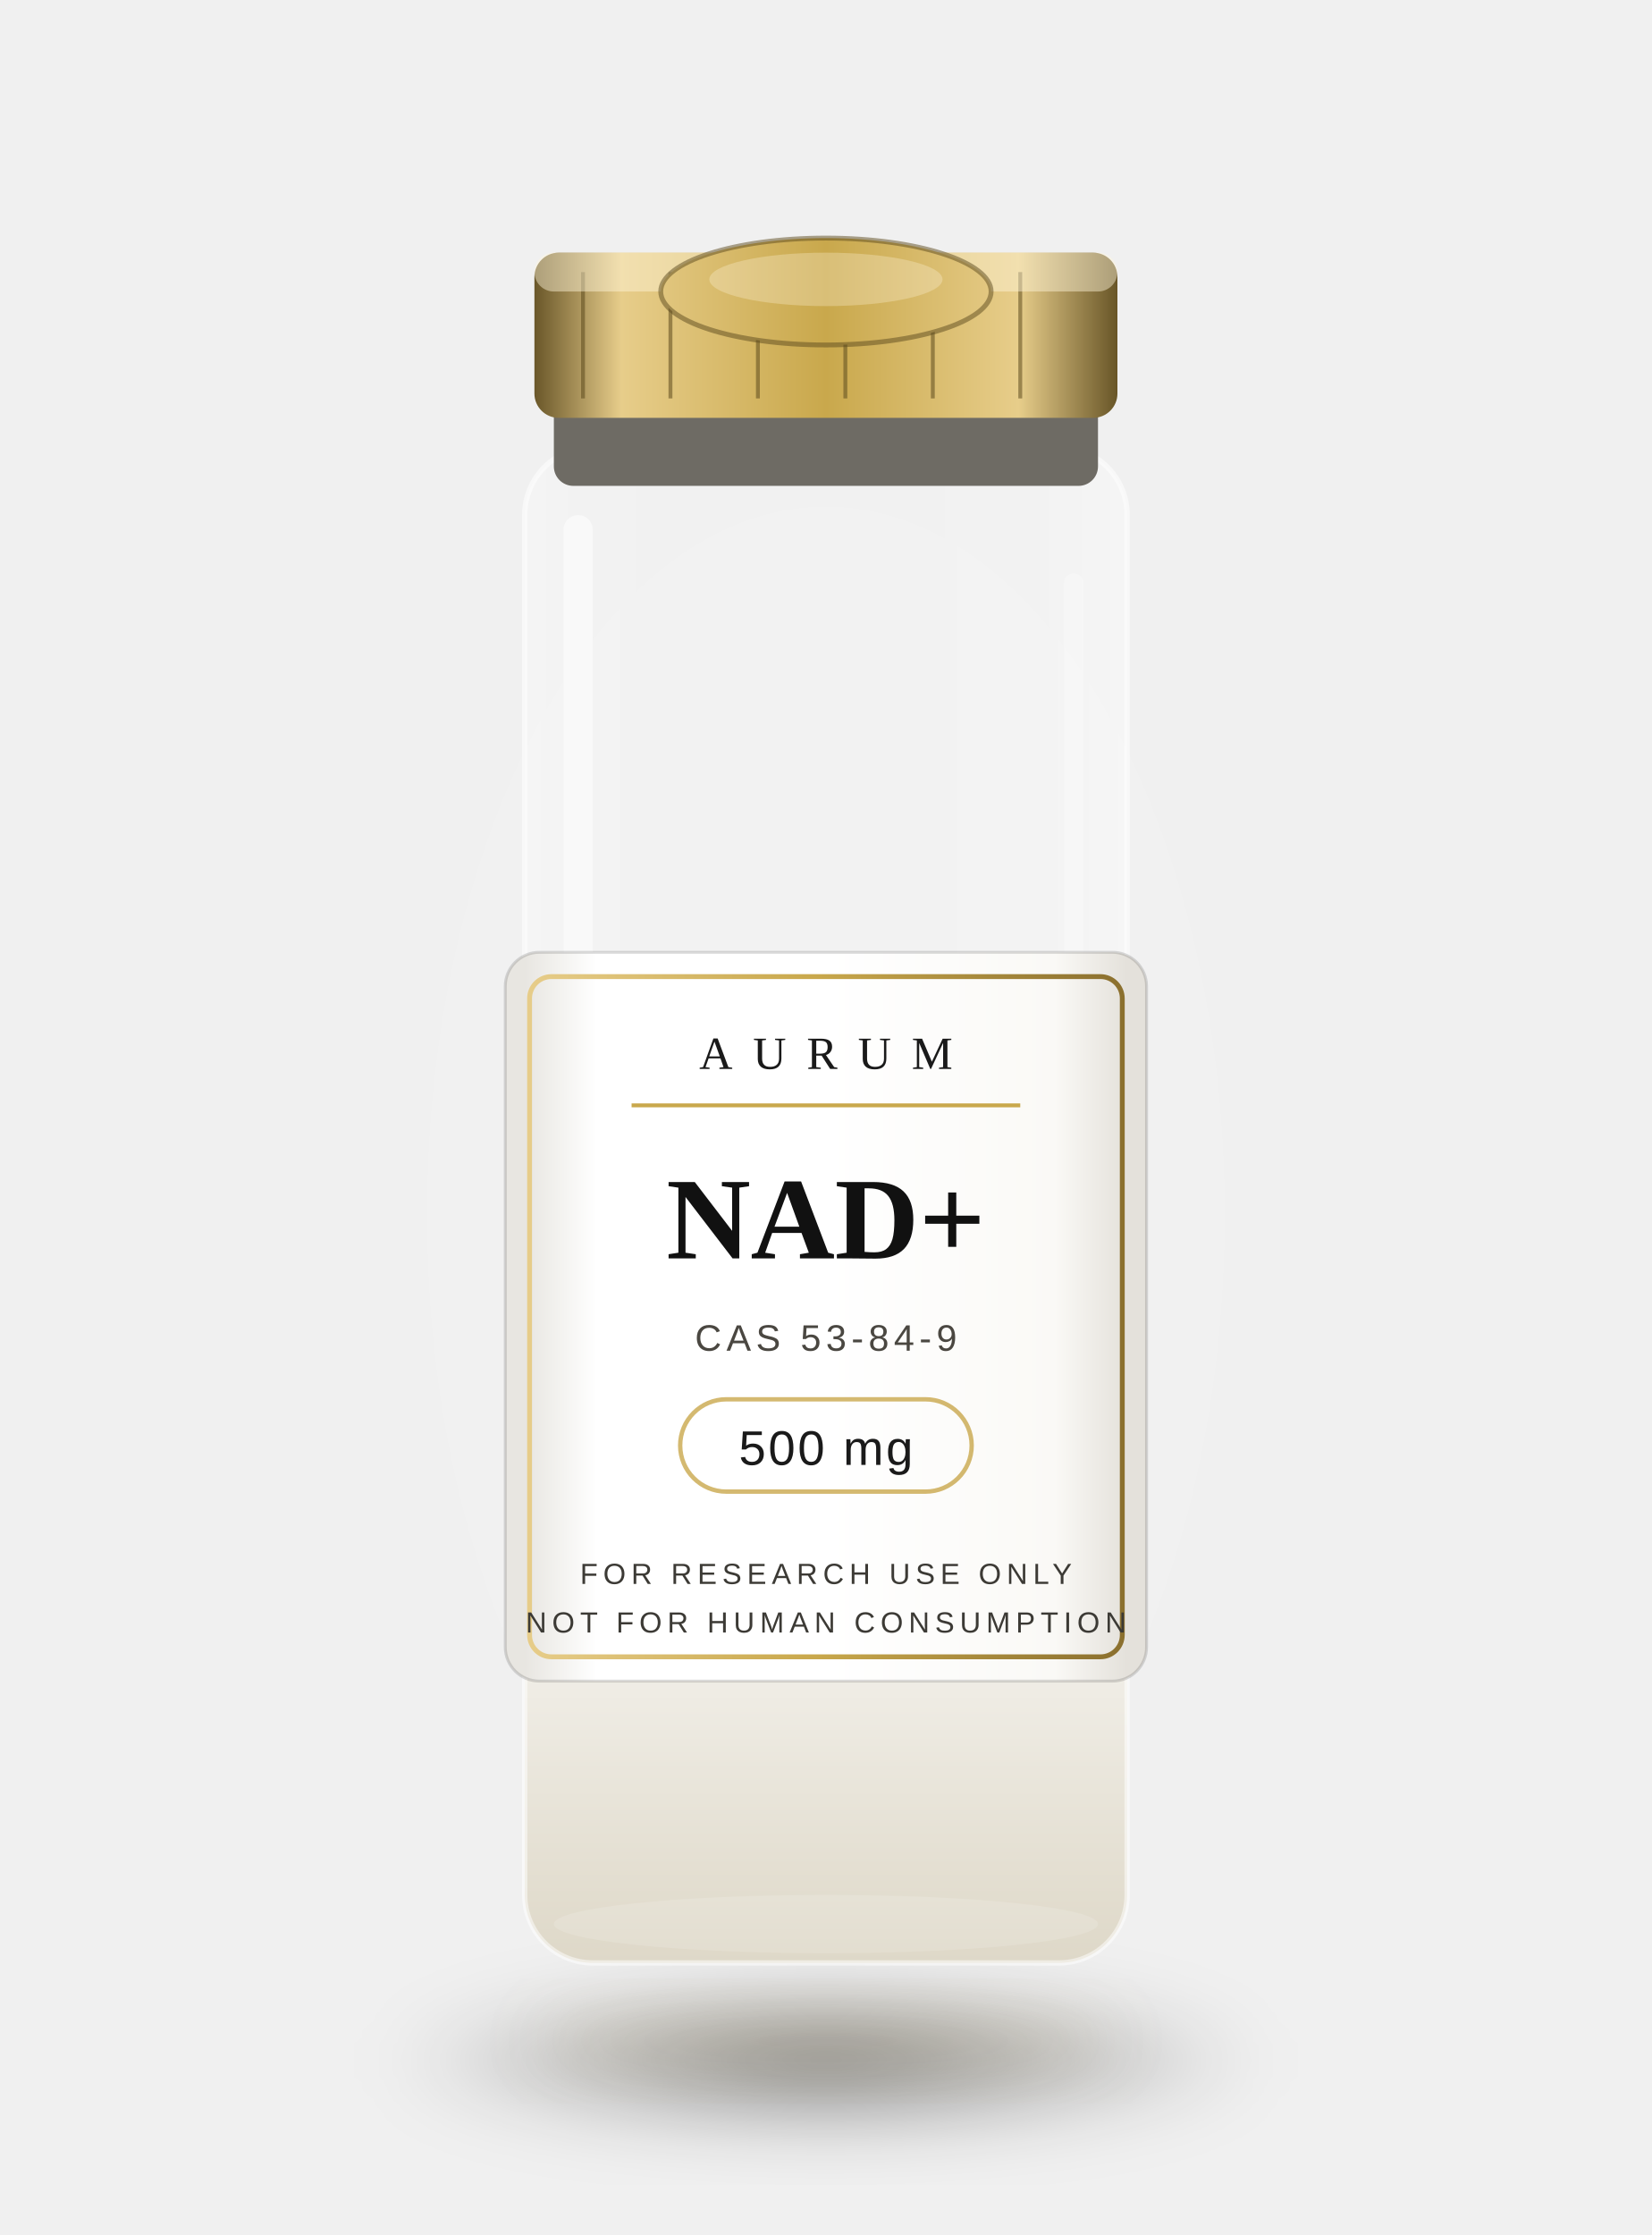
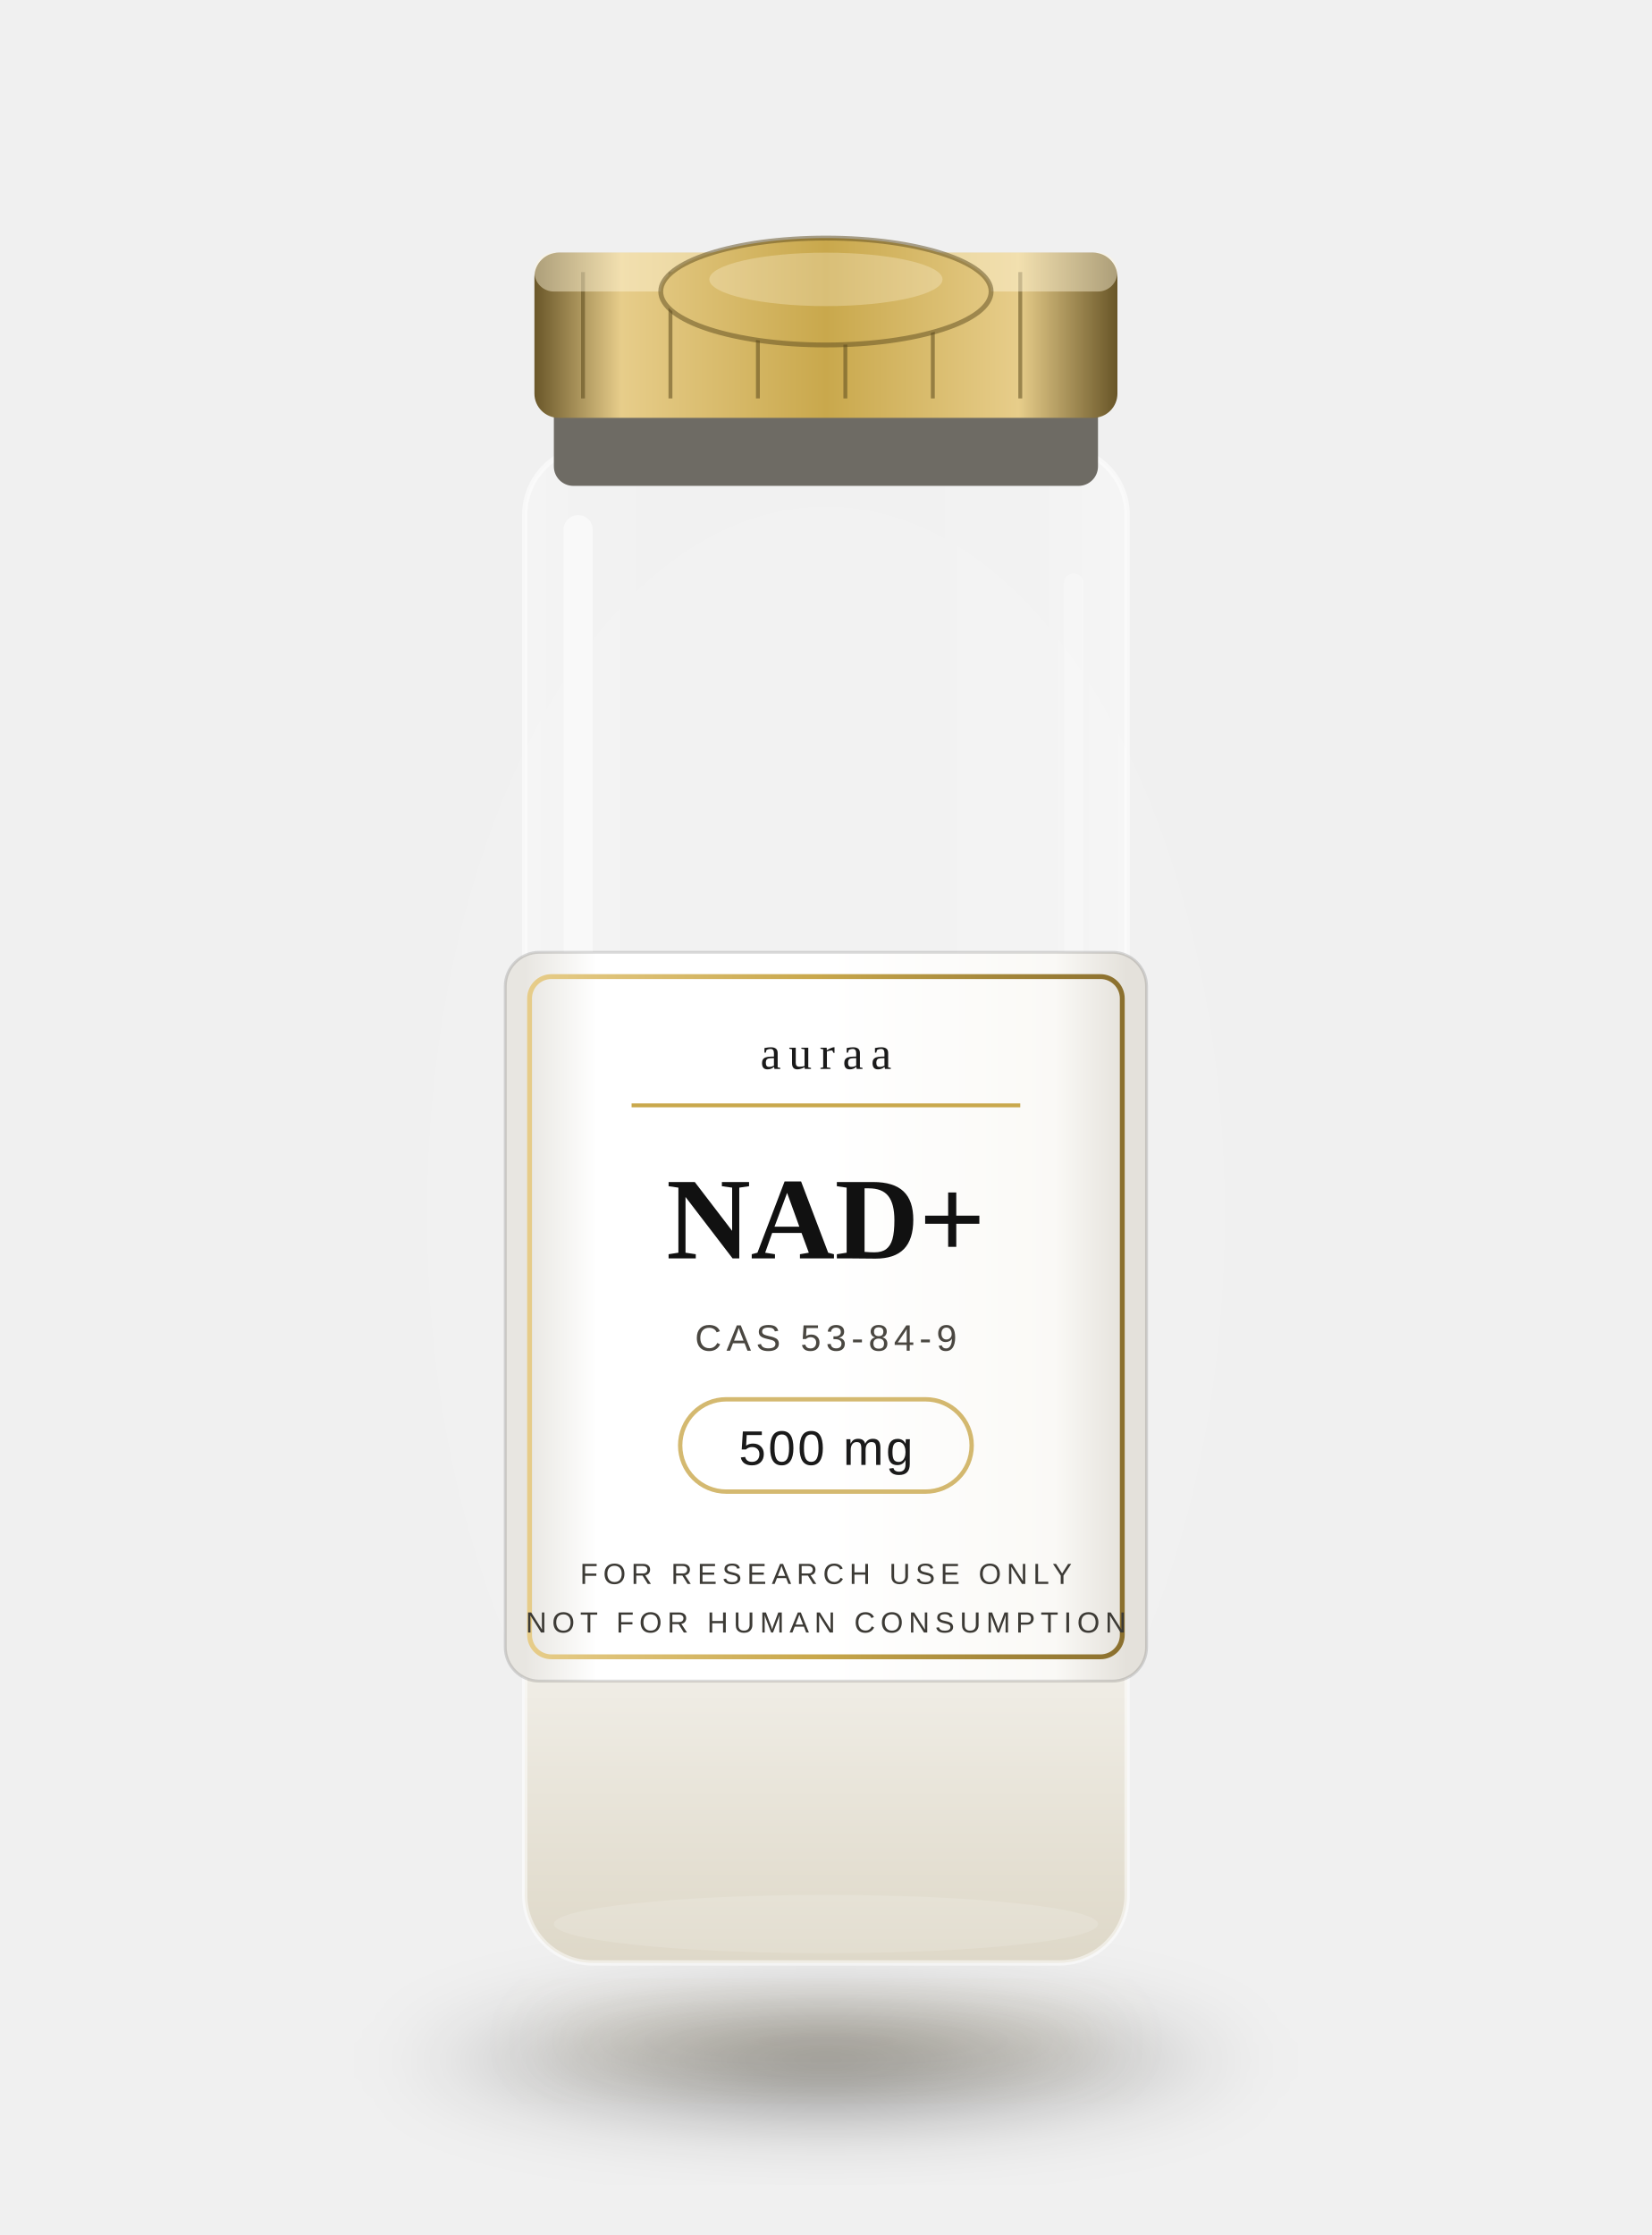
- <svg xmlns="http://www.w3.org/2000/svg" width="340" height="460" viewBox="0 0 340 460" fill="none" role="img" aria-label="NAD+ research vial packshot — clear glass vial with visible lyophilized powder, gold cap and white Aurum label">
+ <svg xmlns="http://www.w3.org/2000/svg" width="340" height="460" viewBox="0 0 340 460" fill="none" role="img" aria-label="NAD+ research vial packshot — clear glass vial with visible lyophilized powder, gold cap and white auraa label">
  <defs>
    <clipPath id="glassnad">
      <rect x="108" y="92" width="124" height="312" rx="14" />
    </clipPath>
    <linearGradient id="bodynad" x1="108" y1="0" x2="232" y2="0" gradientUnits="userSpaceOnUse">
      <stop offset="0" stop-color="#FFFFFF" stop-opacity="0.30" />
      <stop offset="0.09" stop-color="#FFFFFF" stop-opacity="0.13" />
      <stop offset="0.34" stop-color="#FFFFFF" stop-opacity="0.05" />
      <stop offset="0.62" stop-color="#FFFFFF" stop-opacity="0.07" />
      <stop offset="0.88" stop-color="#FFFFFF" stop-opacity="0.17" />
      <stop offset="1" stop-color="#FFFFFF" stop-opacity="0.34" />
    </linearGradient>
    <linearGradient id="capnad" x1="108" y1="0" x2="232" y2="0" gradientUnits="userSpaceOnUse">
      <stop offset="0" stop-color="#5C4A1E" />
      <stop offset="0.16" stop-color="#E7CD8A" />
      <stop offset="0.5" stop-color="#C9A84C" />
      <stop offset="0.82" stop-color="#E7CD8A" />
      <stop offset="1" stop-color="#5C4A1E" />
    </linearGradient>
    <linearGradient id="labelnad" x1="108" y1="0" x2="232" y2="0" gradientUnits="userSpaceOnUse">
      <stop offset="0" stop-color="#E8E6E1" />
      <stop offset="0.12" stop-color="#FFFFFF" />
      <stop offset="0.5" stop-color="#FFFFFF" />
      <stop offset="0.88" stop-color="#FAF9F6" />
      <stop offset="1" stop-color="#E4E1DB" />
    </linearGradient>
    <linearGradient id="framenad" x1="108" y1="0" x2="232" y2="0" gradientUnits="userSpaceOnUse">
      <stop offset="0" stop-color="#E7CD8A" />
      <stop offset="0.48" stop-color="#C9A84C" />
      <stop offset="1" stop-color="#8A6F2E" />
    </linearGradient>
    <linearGradient id="liqnad" x1="0" y1="238" x2="0" y2="404" gradientUnits="userSpaceOnUse">
      <stop offset="0" stop-color="#FFFFFF" stop-opacity="0.30" />
      <stop offset="0.55" stop-color="#FFFFFF" stop-opacity="0.42" />
      <stop offset="1" stop-color="#FFFFFF" stop-opacity="0.58" />
    </linearGradient>
    <linearGradient id="cakenad" x1="0" y1="295" x2="0" y2="404" gradientUnits="userSpaceOnUse">
      <stop offset="0" stop-color="#FFFFFF" />
      <stop offset="1" stop-color="#DED8C8" />
    </linearGradient>
    <radialGradient id="grdnad" cx="0.5" cy="0.5" r="0.5">
      <stop offset="0" stop-color="#000" stop-opacity="0.5" />
      <stop offset="1" stop-color="#000" stop-opacity="0" />
    </radialGradient>
    <filter id="softnad" x="-30%" y="-30%" width="160%" height="160%">
      <feGaussianBlur stdDeviation="7" />
    </filter>
  </defs>
  <ellipse cx="170" cy="424" rx="92" ry="16" fill="url(#grdnad)" filter="url(#softnad)" />
  <ellipse cx="170" cy="420" rx="60" ry="8" fill="#C9A84C" opacity="0.1" filter="url(#softnad)" />
  <ellipse cx="170" cy="250" rx="86" ry="150" fill="#FFFFFF" opacity="0.05" filter="url(#softnad)" />
  <rect x="108" y="92" width="124" height="312" rx="14" fill="url(#bodynad)" />
  <g clip-path="url(#glassnad)">
    <path d="M108 305 Q140 293 170 300 Q200 307 232 302 L232 404 L108 404 Z" fill="url(#cakenad)" />
    <path d="M108 305 Q140 293 170 300 Q200 307 232 302" fill="none" stroke="#FFFFFF" stroke-width="1.8" opacity="0.75" />
    <ellipse cx="148" cy="332" rx="24" ry="9" fill="#FFFFFF" opacity="0.3" />
  </g>
  <rect x="108" y="92" width="124" height="312" rx="14" fill="none" stroke="#FFFFFF" stroke-opacity="0.5" stroke-width="1.1" />
  <rect x="116" y="106" width="6" height="152" rx="3" fill="#FFFFFF" opacity="0.5" />
  <rect x="219" y="118" width="4" height="142" rx="2" fill="#FFFFFF" opacity="0.28" />
  <ellipse cx="170" cy="396" rx="56" ry="6" fill="#FFFFFF" opacity="0.14" />
  <rect x="114" y="78" width="112" height="22" rx="4" fill="#6E6B64" />
  <rect x="114" y="78" width="112" height="7" rx="3" fill="#8A867D" />
  <rect x="110" y="52" width="120" height="34" rx="5" fill="url(#capnad)" />
  <g stroke="#5C4A1E" stroke-width="0.8" opacity="0.55">
    <path d="M120 56v26M138 56v26M156 56v26M174 56v26M192 56v26M210 56v26" />
  </g>
  <rect x="110" y="52" width="120" height="8" rx="4" fill="#FFF6DC" opacity="0.45" />
  <ellipse cx="170" cy="60" rx="34" ry="11" fill="url(#capnad)" />
  <ellipse cx="170" cy="60" rx="34" ry="11" fill="none" stroke="#5C4A1E" stroke-opacity="0.5" stroke-width="1" />
  <ellipse cx="170" cy="57.5" rx="24" ry="5.5" fill="#FFF6DC" opacity="0.3" />
  <rect x="104" y="196" width="132" height="150" rx="7" fill="url(#labelnad)" />
  <rect x="104" y="196" width="132" height="150" rx="7" fill="none" stroke="#000000" stroke-opacity="0.14" stroke-width="0.6" />
  <rect x="109" y="201" width="122" height="140" rx="4.5" fill="none" stroke="url(#framenad)" stroke-width="1" />
-   <text x="170" y="220" text-anchor="middle" font-family="Georgia,'Times New Roman',serif" font-size="9.5" letter-spacing="4.2" fill="#1A1A1A">AURUM</text>
+   <text x="170" y="220" text-anchor="middle" font-family="Georgia,'Times New Roman',serif" font-size="9.5" letter-spacing="1.6" fill="#1A1A1A">auraa</text>
  <line x1="130" y1="227.5" x2="210" y2="227.5" stroke="#C9A84C" stroke-width="0.8" />
  <text x="170" y="259" text-anchor="middle" font-family="Georgia,'Times New Roman',serif" font-size="24" font-weight="bold" fill="#111111">NAD+</text>
  <text x="170" y="278" text-anchor="middle" font-family="'Helvetica Neue',Arial,sans-serif" font-size="7.6" letter-spacing="1" fill="#4A4741">CAS 53-84-9</text>
  <g>
    <rect x="140" y="288" width="60" height="19" rx="9.5" fill="none" stroke="#C9A84C" stroke-opacity="0.8" stroke-width="0.9" />
    <text x="170" y="301.5" text-anchor="middle" font-family="'Helvetica Neue',Arial,sans-serif" font-size="10" letter-spacing="0.5" fill="#1A1A1A">500 mg</text>
  </g>
  <text x="170" y="326" text-anchor="middle" font-family="'Helvetica Neue',Arial,sans-serif" font-size="6" letter-spacing="1.1" fill="#3C3A35">FOR RESEARCH USE ONLY</text>
  <text x="170" y="336" text-anchor="middle" font-family="'Helvetica Neue',Arial,sans-serif" font-size="6" letter-spacing="1.1" fill="#3C3A35">NOT FOR HUMAN CONSUMPTION</text>
</svg>
